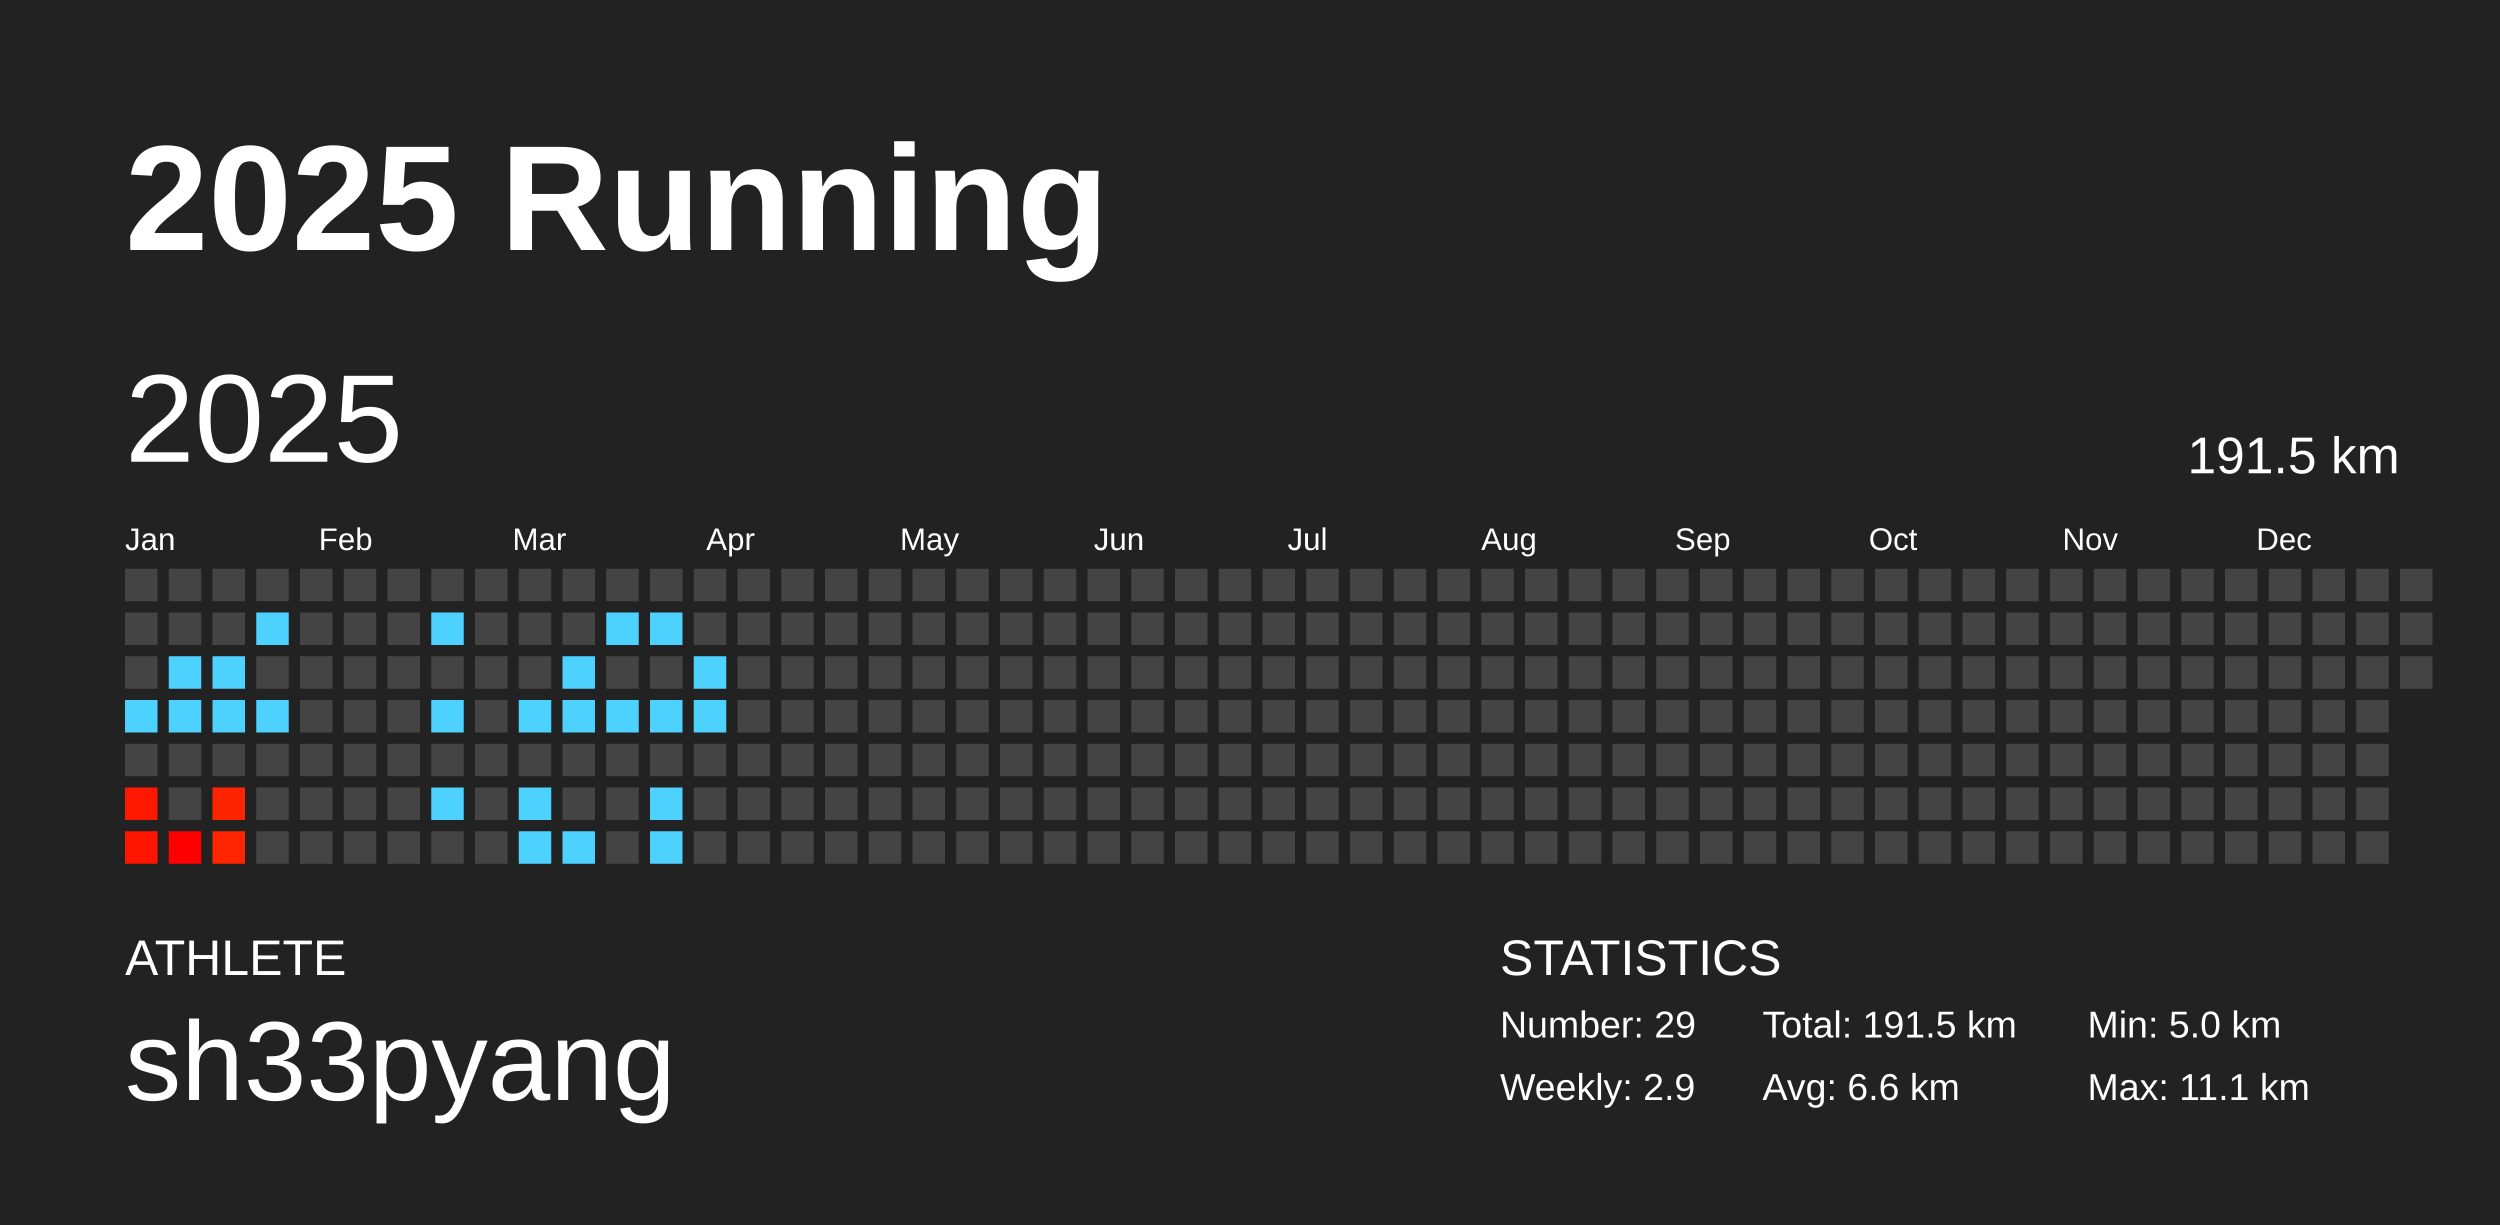
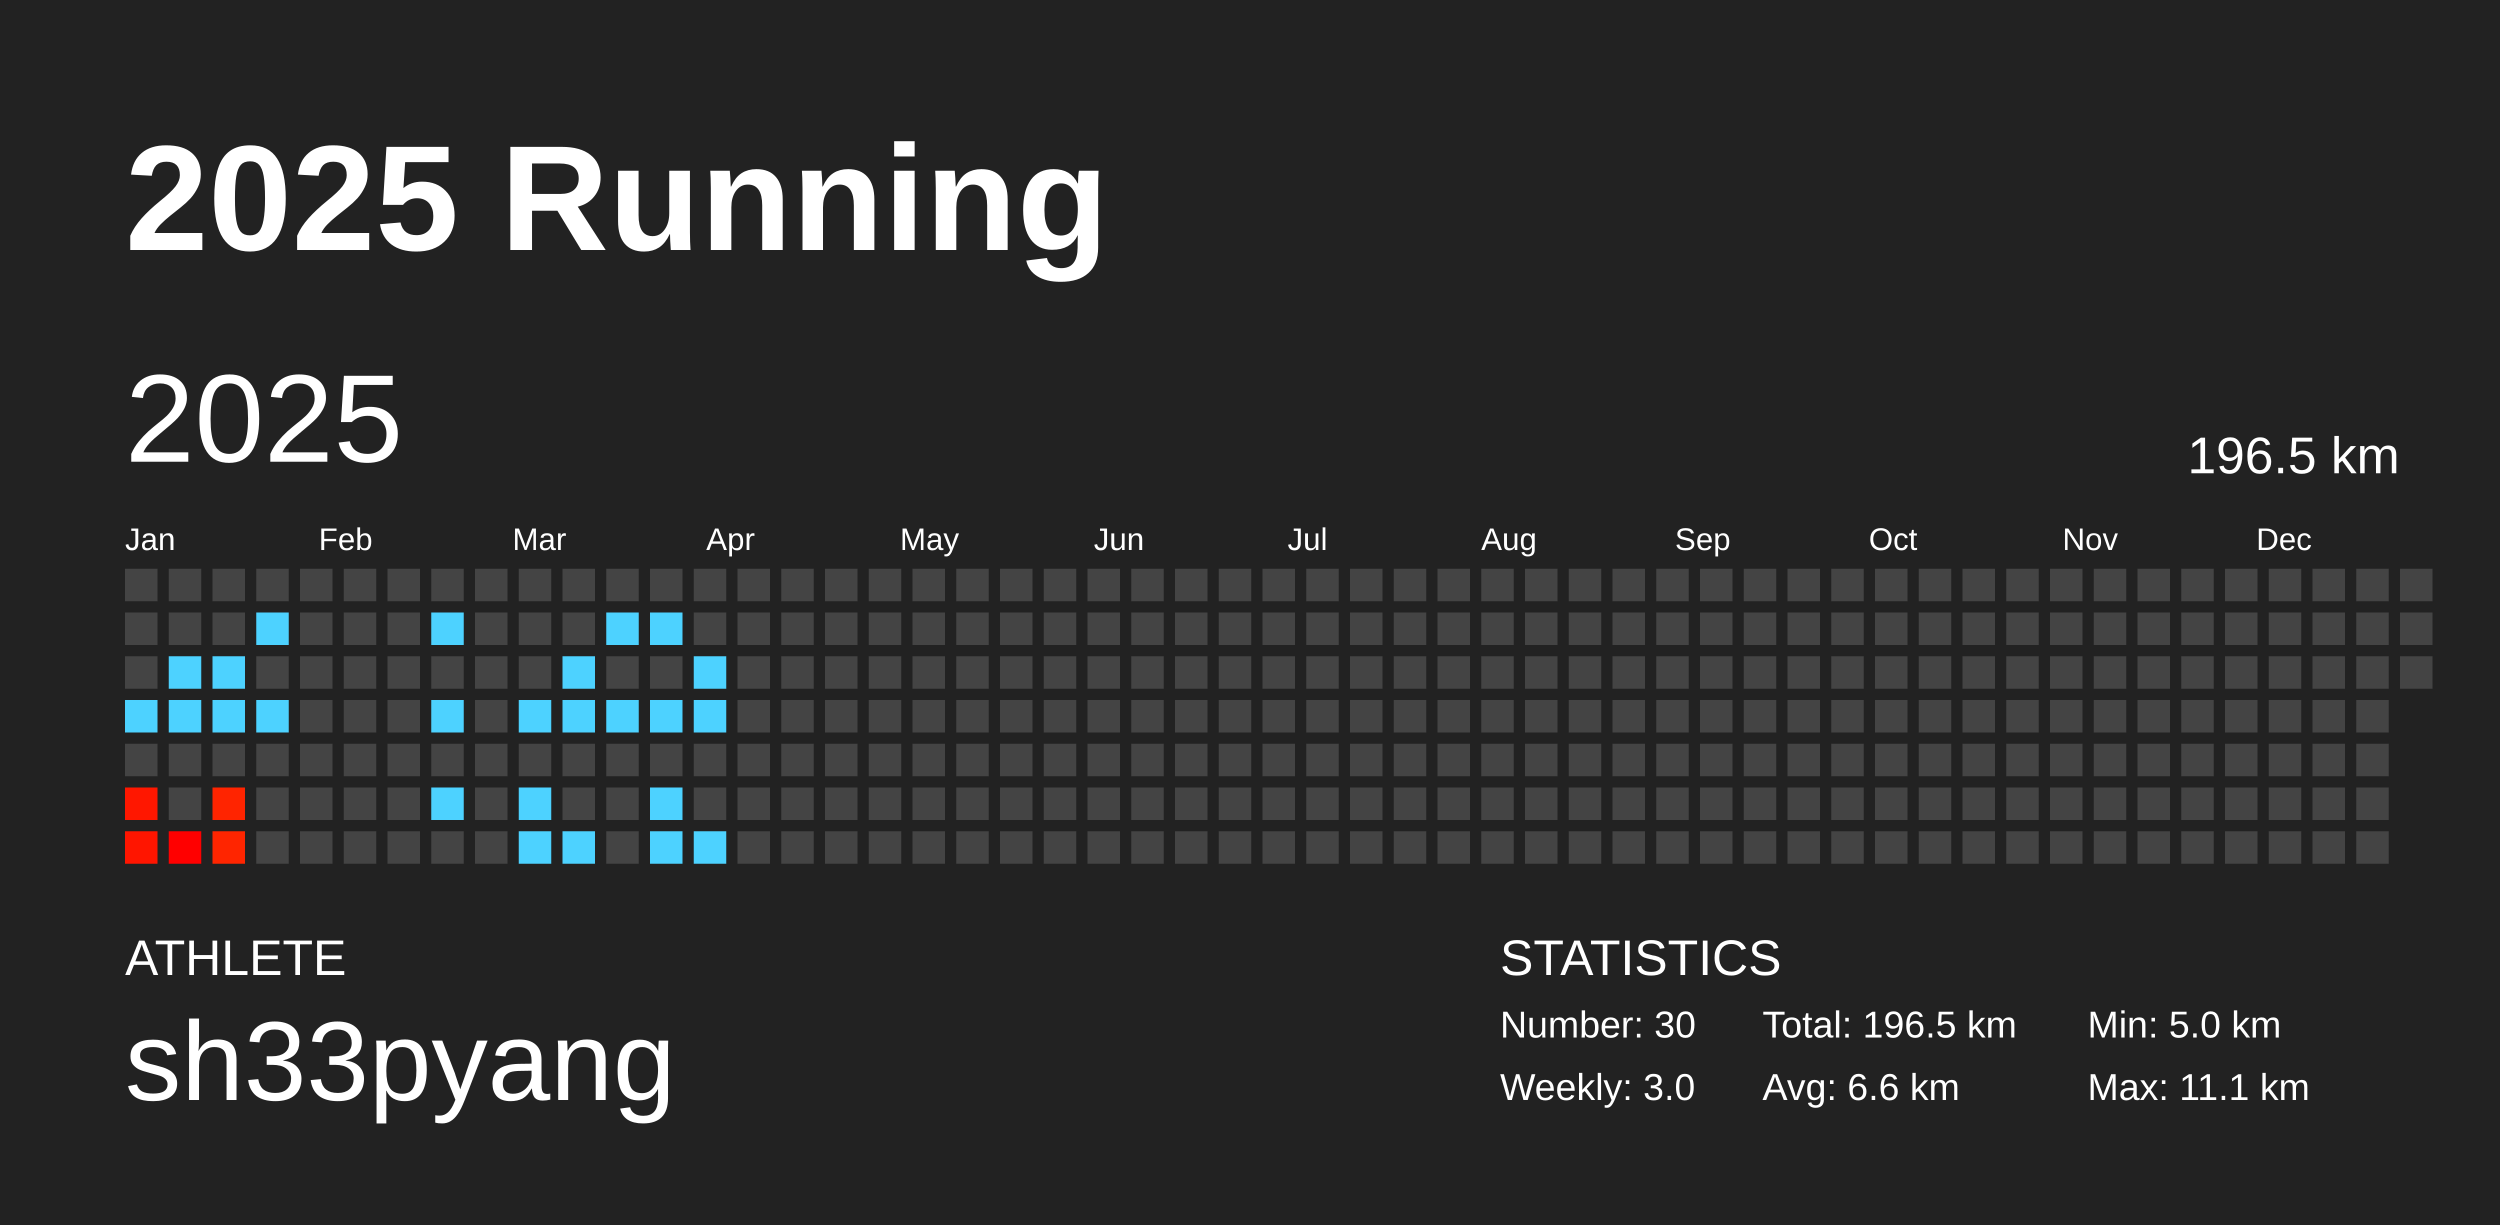
<svg xmlns="http://www.w3.org/2000/svg" baseProfile="full" height="98mm" version="1.1" viewBox="0,0,200,98" width="200mm">
  <defs />
  <rect fill="#222222" height="98" width="200" x="0" y="0" />
  <text fill="#FFFFFF" style="font-size:12px; font-family:Arial; font-weight:bold;" x="10" y="20">2025 Running</text>
  <text fill="#FFFFFF" style="font-size:4px; font-family:Arial" x="10" y="78">ATHLETE</text>
  <text fill="#FFFFFF" style="font-size:9px; font-family:Arial" x="10" y="88">sh33pyang</text>
  <text fill="#FFFFFF" style="font-size:4px; font-family:Arial" x="120" y="78">STATISTICS</text>
-   <text fill="#FFFFFF" style="font-size:3px; font-family:Arial" x="120" y="83">Number: 29</text>
-   <text fill="#FFFFFF" style="font-size:3px; font-family:Arial" x="120" y="88">Weekly: 2.9</text>
-   <text fill="#FFFFFF" style="font-size:3px; font-family:Arial" x="141" y="83">Total: 191.5 km</text>
+   <text fill="#FFFFFF" style="font-size:3px; font-family:Arial" x="120" y="83">Number: 30</text>
+   <text fill="#FFFFFF" style="font-size:3px; font-family:Arial" x="120" y="88">Weekly: 3.0</text>
+   <text fill="#FFFFFF" style="font-size:3px; font-family:Arial" x="141" y="83">Total: 196.5 km</text>
  <text fill="#FFFFFF" style="font-size:3px; font-family:Arial" x="141" y="88">Avg: 6.6 km</text>
  <text fill="#FFFFFF" style="font-size:3px; font-family:Arial" x="167" y="83">Min: 5.0 km</text>
  <text fill="#FFFFFF" style="font-size:3px; font-family:Arial" x="167" y="88">Max: 11.1 km</text>
  <text dominant-baseline="hanging" fill="#FFFFFF" style="font-size:10.0px; font-family:Arial;" x="10" y="30">2025</text>
-   <text dominant-baseline="hanging" fill="#FFFFFF" style="font-size:4.125px; font-family:Arial;" x="175" y="35">191.5 km</text>
+   <text dominant-baseline="hanging" fill="#FFFFFF" style="font-size:4.125px; font-family:Arial;" x="175" y="35">196.5 km</text>
  <text fill="#FFFFFF" style="font-size:2.5px; font-family:Arial" x="10.0" y="44">Jan</text>
  <text fill="#FFFFFF" style="font-size:2.5px; font-family:Arial" x="25.5" y="44">Feb</text>
  <text fill="#FFFFFF" style="font-size:2.5px; font-family:Arial" x="41.0" y="44">Mar</text>
  <text fill="#FFFFFF" style="font-size:2.5px; font-family:Arial" x="56.5" y="44">Apr</text>
  <text fill="#FFFFFF" style="font-size:2.5px; font-family:Arial" x="72.0" y="44">May</text>
  <text fill="#FFFFFF" style="font-size:2.5px; font-family:Arial" x="87.5" y="44">Jun</text>
  <text fill="#FFFFFF" style="font-size:2.5px; font-family:Arial" x="103.0" y="44">Jul</text>
  <text fill="#FFFFFF" style="font-size:2.5px; font-family:Arial" x="118.5" y="44">Aug</text>
  <text fill="#FFFFFF" style="font-size:2.5px; font-family:Arial" x="134.0" y="44">Sep</text>
  <text fill="#FFFFFF" style="font-size:2.5px; font-family:Arial" x="149.5" y="44">Oct</text>
  <text fill="#FFFFFF" style="font-size:2.5px; font-family:Arial" x="165.0" y="44">Nov</text>
  <text fill="#FFFFFF" style="font-size:2.5px; font-family:Arial" x="180.5" y="44">Dec</text>
  <rect fill="#444444" height="2.6" width="2.6" x="10.0" y="45.5" />
  <rect fill="#444444" height="2.6" width="2.6" x="10.0" y="49.0" />
  <rect fill="#444444" height="2.6" width="2.6" x="10.0" y="52.5" />
  <rect fill="#4dd2ff" height="2.6" width="2.6" x="10.0" y="56.0" />
  <rect fill="#444444" height="2.6" width="2.6" x="10.0" y="59.5" />
  <rect fill="#ff1700" height="2.6" width="2.6" x="10.0" y="63.0" />
  <rect fill="#ff1500" height="2.6" width="2.6" x="10.0" y="66.5" />
  <rect fill="#444444" height="2.6" width="2.6" x="13.5" y="45.5" />
  <rect fill="#444444" height="2.6" width="2.6" x="13.5" y="49.0" />
  <rect fill="#4dd2ff" height="2.6" width="2.6" x="13.5" y="52.5" />
  <rect fill="#4dd2ff" height="2.6" width="2.6" x="13.5" y="56.0" />
  <rect fill="#444444" height="2.6" width="2.6" x="13.5" y="59.5" />
  <rect fill="#444444" height="2.6" width="2.6" x="13.5" y="63.0" />
  <rect fill="#ff0000" height="2.6" width="2.6" x="13.5" y="66.5" />
  <rect fill="#444444" height="2.6" width="2.6" x="17.0" y="45.5" />
  <rect fill="#444444" height="2.6" width="2.6" x="17.0" y="49.0" />
  <rect fill="#4dd2ff" height="2.6" width="2.6" x="17.0" y="52.5" />
  <rect fill="#4dd2ff" height="2.6" width="2.6" x="17.0" y="56.0" />
  <rect fill="#444444" height="2.6" width="2.6" x="17.0" y="59.5" />
  <rect fill="#ff2400" height="2.6" width="2.6" x="17.0" y="63.0" />
  <rect fill="#ff2500" height="2.6" width="2.6" x="17.0" y="66.5" />
  <rect fill="#444444" height="2.6" width="2.6" x="20.5" y="45.5" />
  <rect fill="#4dd2ff" height="2.6" width="2.6" x="20.5" y="49.0" />
  <rect fill="#444444" height="2.6" width="2.6" x="20.5" y="52.5" />
  <rect fill="#4dd2ff" height="2.6" width="2.6" x="20.5" y="56.0" />
  <rect fill="#444444" height="2.6" width="2.6" x="20.5" y="59.5" />
  <rect fill="#444444" height="2.6" width="2.6" x="20.5" y="63.0" />
  <rect fill="#444444" height="2.6" width="2.6" x="20.5" y="66.5" />
  <rect fill="#444444" height="2.6" width="2.6" x="24.0" y="45.5" />
  <rect fill="#444444" height="2.6" width="2.6" x="24.0" y="49.0" />
  <rect fill="#444444" height="2.6" width="2.6" x="24.0" y="52.5" />
  <rect fill="#444444" height="2.6" width="2.6" x="24.0" y="56.0" />
  <rect fill="#444444" height="2.6" width="2.6" x="24.0" y="59.5" />
  <rect fill="#444444" height="2.6" width="2.6" x="24.0" y="63.0" />
  <rect fill="#444444" height="2.6" width="2.6" x="24.0" y="66.5" />
  <rect fill="#444444" height="2.6" width="2.6" x="27.5" y="45.5" />
  <rect fill="#444444" height="2.6" width="2.6" x="27.5" y="49.0" />
  <rect fill="#444444" height="2.6" width="2.6" x="27.5" y="52.5" />
  <rect fill="#444444" height="2.6" width="2.6" x="27.5" y="56.0" />
  <rect fill="#444444" height="2.6" width="2.6" x="27.5" y="59.5" />
  <rect fill="#444444" height="2.6" width="2.6" x="27.5" y="63.0" />
  <rect fill="#444444" height="2.6" width="2.6" x="27.5" y="66.5" />
  <rect fill="#444444" height="2.6" width="2.6" x="31.0" y="45.5" />
  <rect fill="#444444" height="2.6" width="2.6" x="31.0" y="49.0" />
  <rect fill="#444444" height="2.6" width="2.6" x="31.0" y="52.5" />
  <rect fill="#444444" height="2.6" width="2.6" x="31.0" y="56.0" />
  <rect fill="#444444" height="2.6" width="2.6" x="31.0" y="59.5" />
  <rect fill="#444444" height="2.6" width="2.6" x="31.0" y="63.0" />
  <rect fill="#444444" height="2.6" width="2.6" x="31.0" y="66.5" />
  <rect fill="#444444" height="2.6" width="2.6" x="34.5" y="45.5" />
  <rect fill="#4dd2ff" height="2.6" width="2.6" x="34.5" y="49.0" />
  <rect fill="#444444" height="2.6" width="2.6" x="34.5" y="52.5" />
  <rect fill="#4dd2ff" height="2.6" width="2.6" x="34.5" y="56.0" />
  <rect fill="#444444" height="2.6" width="2.6" x="34.5" y="59.5" />
  <rect fill="#4dd2ff" height="2.6" width="2.6" x="34.5" y="63.0" />
  <rect fill="#444444" height="2.6" width="2.6" x="34.5" y="66.5" />
  <rect fill="#444444" height="2.6" width="2.6" x="38.0" y="45.5" />
  <rect fill="#444444" height="2.6" width="2.6" x="38.0" y="49.0" />
  <rect fill="#444444" height="2.6" width="2.6" x="38.0" y="52.5" />
  <rect fill="#444444" height="2.6" width="2.6" x="38.0" y="56.0" />
  <rect fill="#444444" height="2.6" width="2.6" x="38.0" y="59.5" />
  <rect fill="#444444" height="2.6" width="2.6" x="38.0" y="63.0" />
  <rect fill="#444444" height="2.6" width="2.6" x="38.0" y="66.5" />
  <rect fill="#444444" height="2.6" width="2.6" x="41.5" y="45.5" />
  <rect fill="#444444" height="2.6" width="2.6" x="41.5" y="49.0" />
  <rect fill="#444444" height="2.6" width="2.6" x="41.5" y="52.5" />
  <rect fill="#4dd2ff" height="2.6" width="2.6" x="41.5" y="56.0" />
  <rect fill="#444444" height="2.6" width="2.6" x="41.5" y="59.5" />
  <rect fill="#4dd2ff" height="2.6" width="2.6" x="41.5" y="63.0" />
  <rect fill="#4dd2ff" height="2.6" width="2.6" x="41.5" y="66.5" />
  <rect fill="#444444" height="2.6" width="2.6" x="45.0" y="45.5" />
  <rect fill="#444444" height="2.6" width="2.6" x="45.0" y="49.0" />
  <rect fill="#4dd2ff" height="2.6" width="2.6" x="45.0" y="52.5" />
  <rect fill="#4dd2ff" height="2.6" width="2.6" x="45.0" y="56.0" />
  <rect fill="#444444" height="2.6" width="2.6" x="45.0" y="59.5" />
  <rect fill="#444444" height="2.6" width="2.6" x="45.0" y="63.0" />
  <rect fill="#4dd2ff" height="2.6" width="2.6" x="45.0" y="66.5" />
  <rect fill="#444444" height="2.6" width="2.6" x="48.5" y="45.5" />
  <rect fill="#4dd2ff" height="2.6" width="2.6" x="48.5" y="49.0" />
  <rect fill="#444444" height="2.6" width="2.6" x="48.5" y="52.5" />
  <rect fill="#4dd2ff" height="2.6" width="2.6" x="48.5" y="56.0" />
  <rect fill="#444444" height="2.6" width="2.6" x="48.5" y="59.5" />
  <rect fill="#444444" height="2.6" width="2.6" x="48.5" y="63.0" />
  <rect fill="#444444" height="2.6" width="2.6" x="48.5" y="66.5" />
  <rect fill="#444444" height="2.6" width="2.6" x="52.0" y="45.5" />
  <rect fill="#4dd2ff" height="2.6" width="2.6" x="52.0" y="49.0" />
  <rect fill="#444444" height="2.6" width="2.6" x="52.0" y="52.5" />
  <rect fill="#4dd2ff" height="2.6" width="2.6" x="52.0" y="56.0" />
  <rect fill="#444444" height="2.6" width="2.6" x="52.0" y="59.5" />
  <rect fill="#4dd2ff" height="2.6" width="2.6" x="52.0" y="63.0" />
  <rect fill="#4dd2ff" height="2.6" width="2.6" x="52.0" y="66.5" />
  <rect fill="#444444" height="2.6" width="2.6" x="55.5" y="45.5" />
  <rect fill="#444444" height="2.6" width="2.6" x="55.5" y="49.0" />
  <rect fill="#4dd2ff" height="2.6" width="2.6" x="55.5" y="52.5" />
  <rect fill="#4dd2ff" height="2.6" width="2.6" x="55.5" y="56.0" />
  <rect fill="#444444" height="2.6" width="2.6" x="55.5" y="59.5" />
  <rect fill="#444444" height="2.6" width="2.6" x="55.5" y="63.0" />
-   <rect fill="#444444" height="2.6" width="2.6" x="55.5" y="66.5" />
+   <rect fill="#4dd2ff" height="2.6" width="2.6" x="55.5" y="66.5" />
  <rect fill="#444444" height="2.6" width="2.6" x="59.0" y="45.5" />
  <rect fill="#444444" height="2.6" width="2.6" x="59.0" y="49.0" />
  <rect fill="#444444" height="2.6" width="2.6" x="59.0" y="52.5" />
  <rect fill="#444444" height="2.6" width="2.6" x="59.0" y="56.0" />
  <rect fill="#444444" height="2.6" width="2.6" x="59.0" y="59.5" />
  <rect fill="#444444" height="2.6" width="2.6" x="59.0" y="63.0" />
  <rect fill="#444444" height="2.6" width="2.6" x="59.0" y="66.5" />
  <rect fill="#444444" height="2.6" width="2.6" x="62.5" y="45.5" />
  <rect fill="#444444" height="2.6" width="2.6" x="62.5" y="49.0" />
  <rect fill="#444444" height="2.6" width="2.6" x="62.5" y="52.5" />
  <rect fill="#444444" height="2.6" width="2.6" x="62.5" y="56.0" />
  <rect fill="#444444" height="2.6" width="2.6" x="62.5" y="59.5" />
  <rect fill="#444444" height="2.6" width="2.6" x="62.5" y="63.0" />
  <rect fill="#444444" height="2.6" width="2.6" x="62.5" y="66.5" />
  <rect fill="#444444" height="2.6" width="2.6" x="66.0" y="45.5" />
  <rect fill="#444444" height="2.6" width="2.6" x="66.0" y="49.0" />
  <rect fill="#444444" height="2.6" width="2.6" x="66.0" y="52.5" />
  <rect fill="#444444" height="2.6" width="2.6" x="66.0" y="56.0" />
  <rect fill="#444444" height="2.6" width="2.6" x="66.0" y="59.5" />
  <rect fill="#444444" height="2.6" width="2.6" x="66.0" y="63.0" />
  <rect fill="#444444" height="2.6" width="2.6" x="66.0" y="66.5" />
  <rect fill="#444444" height="2.6" width="2.6" x="69.5" y="45.5" />
  <rect fill="#444444" height="2.6" width="2.6" x="69.5" y="49.0" />
  <rect fill="#444444" height="2.6" width="2.6" x="69.5" y="52.5" />
  <rect fill="#444444" height="2.6" width="2.6" x="69.5" y="56.0" />
  <rect fill="#444444" height="2.6" width="2.6" x="69.5" y="59.5" />
  <rect fill="#444444" height="2.6" width="2.6" x="69.5" y="63.0" />
  <rect fill="#444444" height="2.6" width="2.6" x="69.5" y="66.5" />
  <rect fill="#444444" height="2.6" width="2.6" x="73.0" y="45.5" />
  <rect fill="#444444" height="2.6" width="2.6" x="73.0" y="49.0" />
  <rect fill="#444444" height="2.6" width="2.6" x="73.0" y="52.5" />
  <rect fill="#444444" height="2.6" width="2.6" x="73.0" y="56.0" />
  <rect fill="#444444" height="2.6" width="2.6" x="73.0" y="59.5" />
  <rect fill="#444444" height="2.6" width="2.6" x="73.0" y="63.0" />
  <rect fill="#444444" height="2.6" width="2.6" x="73.0" y="66.5" />
  <rect fill="#444444" height="2.6" width="2.6" x="76.5" y="45.5" />
  <rect fill="#444444" height="2.6" width="2.6" x="76.5" y="49.0" />
  <rect fill="#444444" height="2.6" width="2.6" x="76.5" y="52.5" />
  <rect fill="#444444" height="2.6" width="2.6" x="76.5" y="56.0" />
  <rect fill="#444444" height="2.6" width="2.6" x="76.5" y="59.5" />
  <rect fill="#444444" height="2.6" width="2.6" x="76.5" y="63.0" />
  <rect fill="#444444" height="2.6" width="2.6" x="76.5" y="66.5" />
  <rect fill="#444444" height="2.6" width="2.6" x="80.0" y="45.5" />
  <rect fill="#444444" height="2.6" width="2.6" x="80.0" y="49.0" />
  <rect fill="#444444" height="2.6" width="2.6" x="80.0" y="52.5" />
  <rect fill="#444444" height="2.6" width="2.6" x="80.0" y="56.0" />
  <rect fill="#444444" height="2.6" width="2.6" x="80.0" y="59.5" />
  <rect fill="#444444" height="2.6" width="2.6" x="80.0" y="63.0" />
  <rect fill="#444444" height="2.6" width="2.6" x="80.0" y="66.5" />
  <rect fill="#444444" height="2.6" width="2.6" x="83.5" y="45.5" />
  <rect fill="#444444" height="2.6" width="2.6" x="83.5" y="49.0" />
  <rect fill="#444444" height="2.6" width="2.6" x="83.5" y="52.5" />
  <rect fill="#444444" height="2.6" width="2.6" x="83.5" y="56.0" />
  <rect fill="#444444" height="2.6" width="2.6" x="83.5" y="59.5" />
  <rect fill="#444444" height="2.6" width="2.6" x="83.5" y="63.0" />
  <rect fill="#444444" height="2.6" width="2.6" x="83.5" y="66.5" />
  <rect fill="#444444" height="2.6" width="2.6" x="87.0" y="45.5" />
  <rect fill="#444444" height="2.6" width="2.6" x="87.0" y="49.0" />
  <rect fill="#444444" height="2.6" width="2.6" x="87.0" y="52.5" />
  <rect fill="#444444" height="2.6" width="2.6" x="87.0" y="56.0" />
  <rect fill="#444444" height="2.6" width="2.6" x="87.0" y="59.5" />
  <rect fill="#444444" height="2.6" width="2.6" x="87.0" y="63.0" />
  <rect fill="#444444" height="2.6" width="2.6" x="87.0" y="66.5" />
  <rect fill="#444444" height="2.6" width="2.6" x="90.5" y="45.5" />
  <rect fill="#444444" height="2.6" width="2.6" x="90.5" y="49.0" />
  <rect fill="#444444" height="2.6" width="2.6" x="90.5" y="52.5" />
  <rect fill="#444444" height="2.6" width="2.6" x="90.5" y="56.0" />
  <rect fill="#444444" height="2.6" width="2.6" x="90.5" y="59.5" />
  <rect fill="#444444" height="2.6" width="2.6" x="90.5" y="63.0" />
  <rect fill="#444444" height="2.6" width="2.6" x="90.5" y="66.5" />
  <rect fill="#444444" height="2.6" width="2.6" x="94.0" y="45.5" />
  <rect fill="#444444" height="2.6" width="2.6" x="94.0" y="49.0" />
  <rect fill="#444444" height="2.6" width="2.6" x="94.0" y="52.5" />
  <rect fill="#444444" height="2.6" width="2.6" x="94.0" y="56.0" />
  <rect fill="#444444" height="2.6" width="2.6" x="94.0" y="59.5" />
  <rect fill="#444444" height="2.6" width="2.6" x="94.0" y="63.0" />
  <rect fill="#444444" height="2.6" width="2.6" x="94.0" y="66.5" />
  <rect fill="#444444" height="2.6" width="2.6" x="97.5" y="45.5" />
  <rect fill="#444444" height="2.6" width="2.6" x="97.5" y="49.0" />
  <rect fill="#444444" height="2.6" width="2.6" x="97.5" y="52.5" />
  <rect fill="#444444" height="2.6" width="2.6" x="97.5" y="56.0" />
  <rect fill="#444444" height="2.6" width="2.6" x="97.5" y="59.5" />
  <rect fill="#444444" height="2.6" width="2.6" x="97.5" y="63.0" />
  <rect fill="#444444" height="2.6" width="2.6" x="97.5" y="66.5" />
  <rect fill="#444444" height="2.6" width="2.6" x="101.0" y="45.5" />
  <rect fill="#444444" height="2.6" width="2.6" x="101.0" y="49.0" />
  <rect fill="#444444" height="2.6" width="2.6" x="101.0" y="52.5" />
  <rect fill="#444444" height="2.6" width="2.6" x="101.0" y="56.0" />
  <rect fill="#444444" height="2.6" width="2.6" x="101.0" y="59.5" />
  <rect fill="#444444" height="2.6" width="2.6" x="101.0" y="63.0" />
  <rect fill="#444444" height="2.6" width="2.6" x="101.0" y="66.5" />
  <rect fill="#444444" height="2.6" width="2.6" x="104.5" y="45.5" />
  <rect fill="#444444" height="2.6" width="2.6" x="104.5" y="49.0" />
  <rect fill="#444444" height="2.6" width="2.6" x="104.5" y="52.5" />
  <rect fill="#444444" height="2.6" width="2.6" x="104.5" y="56.0" />
  <rect fill="#444444" height="2.6" width="2.6" x="104.5" y="59.5" />
  <rect fill="#444444" height="2.6" width="2.6" x="104.5" y="63.0" />
  <rect fill="#444444" height="2.6" width="2.6" x="104.5" y="66.5" />
  <rect fill="#444444" height="2.6" width="2.6" x="108.0" y="45.5" />
  <rect fill="#444444" height="2.6" width="2.6" x="108.0" y="49.0" />
  <rect fill="#444444" height="2.6" width="2.6" x="108.0" y="52.5" />
  <rect fill="#444444" height="2.6" width="2.6" x="108.0" y="56.0" />
  <rect fill="#444444" height="2.6" width="2.6" x="108.0" y="59.5" />
  <rect fill="#444444" height="2.6" width="2.6" x="108.0" y="63.0" />
  <rect fill="#444444" height="2.6" width="2.6" x="108.0" y="66.5" />
  <rect fill="#444444" height="2.6" width="2.6" x="111.5" y="45.5" />
  <rect fill="#444444" height="2.6" width="2.6" x="111.5" y="49.0" />
  <rect fill="#444444" height="2.6" width="2.6" x="111.5" y="52.5" />
  <rect fill="#444444" height="2.6" width="2.6" x="111.5" y="56.0" />
  <rect fill="#444444" height="2.6" width="2.6" x="111.5" y="59.5" />
  <rect fill="#444444" height="2.6" width="2.6" x="111.5" y="63.0" />
  <rect fill="#444444" height="2.6" width="2.6" x="111.5" y="66.5" />
  <rect fill="#444444" height="2.6" width="2.6" x="115.0" y="45.5" />
  <rect fill="#444444" height="2.6" width="2.6" x="115.0" y="49.0" />
  <rect fill="#444444" height="2.6" width="2.6" x="115.0" y="52.5" />
  <rect fill="#444444" height="2.6" width="2.6" x="115.0" y="56.0" />
  <rect fill="#444444" height="2.6" width="2.6" x="115.0" y="59.5" />
  <rect fill="#444444" height="2.6" width="2.6" x="115.0" y="63.0" />
  <rect fill="#444444" height="2.6" width="2.6" x="115.0" y="66.5" />
  <rect fill="#444444" height="2.6" width="2.6" x="118.5" y="45.5" />
  <rect fill="#444444" height="2.6" width="2.6" x="118.5" y="49.0" />
  <rect fill="#444444" height="2.6" width="2.6" x="118.5" y="52.5" />
  <rect fill="#444444" height="2.6" width="2.6" x="118.5" y="56.0" />
  <rect fill="#444444" height="2.6" width="2.6" x="118.5" y="59.5" />
  <rect fill="#444444" height="2.6" width="2.6" x="118.5" y="63.0" />
  <rect fill="#444444" height="2.6" width="2.6" x="118.5" y="66.5" />
  <rect fill="#444444" height="2.6" width="2.6" x="122.0" y="45.5" />
  <rect fill="#444444" height="2.6" width="2.6" x="122.0" y="49.0" />
  <rect fill="#444444" height="2.6" width="2.6" x="122.0" y="52.5" />
  <rect fill="#444444" height="2.6" width="2.6" x="122.0" y="56.0" />
  <rect fill="#444444" height="2.6" width="2.6" x="122.0" y="59.5" />
  <rect fill="#444444" height="2.6" width="2.6" x="122.0" y="63.0" />
  <rect fill="#444444" height="2.6" width="2.6" x="122.0" y="66.5" />
  <rect fill="#444444" height="2.6" width="2.6" x="125.5" y="45.5" />
  <rect fill="#444444" height="2.6" width="2.6" x="125.5" y="49.0" />
  <rect fill="#444444" height="2.6" width="2.6" x="125.5" y="52.5" />
  <rect fill="#444444" height="2.6" width="2.6" x="125.5" y="56.0" />
  <rect fill="#444444" height="2.6" width="2.6" x="125.5" y="59.5" />
  <rect fill="#444444" height="2.6" width="2.6" x="125.5" y="63.0" />
  <rect fill="#444444" height="2.6" width="2.6" x="125.5" y="66.5" />
  <rect fill="#444444" height="2.6" width="2.6" x="129.0" y="45.5" />
  <rect fill="#444444" height="2.6" width="2.6" x="129.0" y="49.0" />
  <rect fill="#444444" height="2.6" width="2.6" x="129.0" y="52.5" />
  <rect fill="#444444" height="2.6" width="2.6" x="129.0" y="56.0" />
  <rect fill="#444444" height="2.6" width="2.6" x="129.0" y="59.5" />
  <rect fill="#444444" height="2.6" width="2.6" x="129.0" y="63.0" />
  <rect fill="#444444" height="2.6" width="2.6" x="129.0" y="66.5" />
  <rect fill="#444444" height="2.6" width="2.6" x="132.5" y="45.5" />
  <rect fill="#444444" height="2.6" width="2.6" x="132.5" y="49.0" />
  <rect fill="#444444" height="2.6" width="2.6" x="132.5" y="52.5" />
  <rect fill="#444444" height="2.6" width="2.6" x="132.5" y="56.0" />
  <rect fill="#444444" height="2.6" width="2.6" x="132.5" y="59.5" />
  <rect fill="#444444" height="2.6" width="2.6" x="132.5" y="63.0" />
  <rect fill="#444444" height="2.6" width="2.6" x="132.5" y="66.5" />
  <rect fill="#444444" height="2.6" width="2.6" x="136.0" y="45.5" />
  <rect fill="#444444" height="2.6" width="2.6" x="136.0" y="49.0" />
  <rect fill="#444444" height="2.6" width="2.6" x="136.0" y="52.5" />
  <rect fill="#444444" height="2.6" width="2.6" x="136.0" y="56.0" />
  <rect fill="#444444" height="2.6" width="2.6" x="136.0" y="59.5" />
  <rect fill="#444444" height="2.6" width="2.6" x="136.0" y="63.0" />
  <rect fill="#444444" height="2.6" width="2.6" x="136.0" y="66.5" />
  <rect fill="#444444" height="2.6" width="2.6" x="139.5" y="45.5" />
  <rect fill="#444444" height="2.6" width="2.6" x="139.5" y="49.0" />
  <rect fill="#444444" height="2.6" width="2.6" x="139.5" y="52.5" />
  <rect fill="#444444" height="2.6" width="2.6" x="139.5" y="56.0" />
  <rect fill="#444444" height="2.6" width="2.6" x="139.5" y="59.5" />
  <rect fill="#444444" height="2.6" width="2.6" x="139.5" y="63.0" />
  <rect fill="#444444" height="2.6" width="2.6" x="139.5" y="66.5" />
  <rect fill="#444444" height="2.6" width="2.6" x="143.0" y="45.5" />
  <rect fill="#444444" height="2.6" width="2.6" x="143.0" y="49.0" />
  <rect fill="#444444" height="2.6" width="2.6" x="143.0" y="52.5" />
  <rect fill="#444444" height="2.6" width="2.6" x="143.0" y="56.0" />
  <rect fill="#444444" height="2.6" width="2.6" x="143.0" y="59.5" />
  <rect fill="#444444" height="2.6" width="2.6" x="143.0" y="63.0" />
  <rect fill="#444444" height="2.6" width="2.6" x="143.0" y="66.5" />
  <rect fill="#444444" height="2.6" width="2.6" x="146.5" y="45.5" />
  <rect fill="#444444" height="2.6" width="2.6" x="146.5" y="49.0" />
  <rect fill="#444444" height="2.6" width="2.6" x="146.5" y="52.5" />
  <rect fill="#444444" height="2.6" width="2.6" x="146.5" y="56.0" />
  <rect fill="#444444" height="2.6" width="2.6" x="146.5" y="59.5" />
  <rect fill="#444444" height="2.6" width="2.6" x="146.5" y="63.0" />
  <rect fill="#444444" height="2.6" width="2.6" x="146.5" y="66.5" />
  <rect fill="#444444" height="2.6" width="2.6" x="150.0" y="45.5" />
  <rect fill="#444444" height="2.6" width="2.6" x="150.0" y="49.0" />
  <rect fill="#444444" height="2.6" width="2.6" x="150.0" y="52.5" />
  <rect fill="#444444" height="2.6" width="2.6" x="150.0" y="56.0" />
  <rect fill="#444444" height="2.6" width="2.6" x="150.0" y="59.5" />
  <rect fill="#444444" height="2.6" width="2.6" x="150.0" y="63.0" />
  <rect fill="#444444" height="2.6" width="2.6" x="150.0" y="66.5" />
  <rect fill="#444444" height="2.6" width="2.6" x="153.5" y="45.5" />
  <rect fill="#444444" height="2.6" width="2.6" x="153.5" y="49.0" />
  <rect fill="#444444" height="2.6" width="2.6" x="153.5" y="52.5" />
  <rect fill="#444444" height="2.6" width="2.6" x="153.5" y="56.0" />
  <rect fill="#444444" height="2.6" width="2.6" x="153.5" y="59.5" />
  <rect fill="#444444" height="2.6" width="2.6" x="153.5" y="63.0" />
  <rect fill="#444444" height="2.6" width="2.6" x="153.5" y="66.5" />
  <rect fill="#444444" height="2.6" width="2.6" x="157.0" y="45.5" />
  <rect fill="#444444" height="2.6" width="2.6" x="157.0" y="49.0" />
  <rect fill="#444444" height="2.6" width="2.6" x="157.0" y="52.5" />
  <rect fill="#444444" height="2.6" width="2.6" x="157.0" y="56.0" />
  <rect fill="#444444" height="2.6" width="2.6" x="157.0" y="59.5" />
  <rect fill="#444444" height="2.6" width="2.6" x="157.0" y="63.0" />
  <rect fill="#444444" height="2.6" width="2.6" x="157.0" y="66.5" />
  <rect fill="#444444" height="2.6" width="2.6" x="160.5" y="45.5" />
  <rect fill="#444444" height="2.6" width="2.6" x="160.5" y="49.0" />
  <rect fill="#444444" height="2.6" width="2.6" x="160.5" y="52.5" />
  <rect fill="#444444" height="2.6" width="2.6" x="160.5" y="56.0" />
  <rect fill="#444444" height="2.6" width="2.6" x="160.5" y="59.5" />
  <rect fill="#444444" height="2.6" width="2.6" x="160.5" y="63.0" />
  <rect fill="#444444" height="2.6" width="2.6" x="160.5" y="66.5" />
  <rect fill="#444444" height="2.6" width="2.6" x="164.0" y="45.5" />
  <rect fill="#444444" height="2.6" width="2.6" x="164.0" y="49.0" />
  <rect fill="#444444" height="2.6" width="2.6" x="164.0" y="52.5" />
  <rect fill="#444444" height="2.6" width="2.6" x="164.0" y="56.0" />
  <rect fill="#444444" height="2.6" width="2.6" x="164.0" y="59.5" />
  <rect fill="#444444" height="2.6" width="2.6" x="164.0" y="63.0" />
  <rect fill="#444444" height="2.6" width="2.6" x="164.0" y="66.5" />
  <rect fill="#444444" height="2.6" width="2.6" x="167.5" y="45.5" />
  <rect fill="#444444" height="2.6" width="2.6" x="167.5" y="49.0" />
  <rect fill="#444444" height="2.6" width="2.6" x="167.5" y="52.5" />
  <rect fill="#444444" height="2.6" width="2.6" x="167.5" y="56.0" />
  <rect fill="#444444" height="2.6" width="2.6" x="167.5" y="59.5" />
  <rect fill="#444444" height="2.6" width="2.6" x="167.5" y="63.0" />
  <rect fill="#444444" height="2.6" width="2.6" x="167.5" y="66.5" />
  <rect fill="#444444" height="2.6" width="2.6" x="171.0" y="45.5" />
  <rect fill="#444444" height="2.6" width="2.6" x="171.0" y="49.0" />
  <rect fill="#444444" height="2.6" width="2.6" x="171.0" y="52.5" />
  <rect fill="#444444" height="2.6" width="2.6" x="171.0" y="56.0" />
  <rect fill="#444444" height="2.6" width="2.6" x="171.0" y="59.5" />
  <rect fill="#444444" height="2.6" width="2.6" x="171.0" y="63.0" />
  <rect fill="#444444" height="2.6" width="2.6" x="171.0" y="66.5" />
  <rect fill="#444444" height="2.6" width="2.6" x="174.5" y="45.5" />
  <rect fill="#444444" height="2.6" width="2.6" x="174.5" y="49.0" />
  <rect fill="#444444" height="2.6" width="2.6" x="174.5" y="52.5" />
  <rect fill="#444444" height="2.6" width="2.6" x="174.5" y="56.0" />
  <rect fill="#444444" height="2.6" width="2.6" x="174.5" y="59.5" />
  <rect fill="#444444" height="2.6" width="2.6" x="174.5" y="63.0" />
  <rect fill="#444444" height="2.6" width="2.6" x="174.5" y="66.5" />
  <rect fill="#444444" height="2.6" width="2.6" x="178.0" y="45.5" />
  <rect fill="#444444" height="2.6" width="2.6" x="178.0" y="49.0" />
  <rect fill="#444444" height="2.6" width="2.6" x="178.0" y="52.5" />
  <rect fill="#444444" height="2.6" width="2.6" x="178.0" y="56.0" />
  <rect fill="#444444" height="2.6" width="2.6" x="178.0" y="59.5" />
  <rect fill="#444444" height="2.6" width="2.6" x="178.0" y="63.0" />
  <rect fill="#444444" height="2.6" width="2.6" x="178.0" y="66.5" />
  <rect fill="#444444" height="2.6" width="2.6" x="181.5" y="45.5" />
  <rect fill="#444444" height="2.6" width="2.6" x="181.5" y="49.0" />
  <rect fill="#444444" height="2.6" width="2.6" x="181.5" y="52.5" />
  <rect fill="#444444" height="2.6" width="2.6" x="181.5" y="56.0" />
  <rect fill="#444444" height="2.6" width="2.6" x="181.5" y="59.5" />
  <rect fill="#444444" height="2.6" width="2.6" x="181.5" y="63.0" />
  <rect fill="#444444" height="2.6" width="2.6" x="181.5" y="66.5" />
  <rect fill="#444444" height="2.6" width="2.6" x="185.0" y="45.5" />
  <rect fill="#444444" height="2.6" width="2.6" x="185.0" y="49.0" />
  <rect fill="#444444" height="2.6" width="2.6" x="185.0" y="52.5" />
  <rect fill="#444444" height="2.6" width="2.6" x="185.0" y="56.0" />
  <rect fill="#444444" height="2.6" width="2.6" x="185.0" y="59.5" />
  <rect fill="#444444" height="2.6" width="2.6" x="185.0" y="63.0" />
  <rect fill="#444444" height="2.6" width="2.6" x="185.0" y="66.5" />
  <rect fill="#444444" height="2.6" width="2.6" x="188.5" y="45.5" />
  <rect fill="#444444" height="2.6" width="2.6" x="188.5" y="49.0" />
  <rect fill="#444444" height="2.6" width="2.6" x="188.5" y="52.5" />
  <rect fill="#444444" height="2.6" width="2.6" x="188.5" y="56.0" />
  <rect fill="#444444" height="2.6" width="2.6" x="188.5" y="59.5" />
  <rect fill="#444444" height="2.6" width="2.6" x="188.5" y="63.0" />
  <rect fill="#444444" height="2.6" width="2.6" x="188.5" y="66.5" />
  <rect fill="#444444" height="2.6" width="2.6" x="192.0" y="45.5" />
  <rect fill="#444444" height="2.6" width="2.6" x="192.0" y="49.0" />
  <rect fill="#444444" height="2.6" width="2.6" x="192.0" y="52.5" />
</svg>
